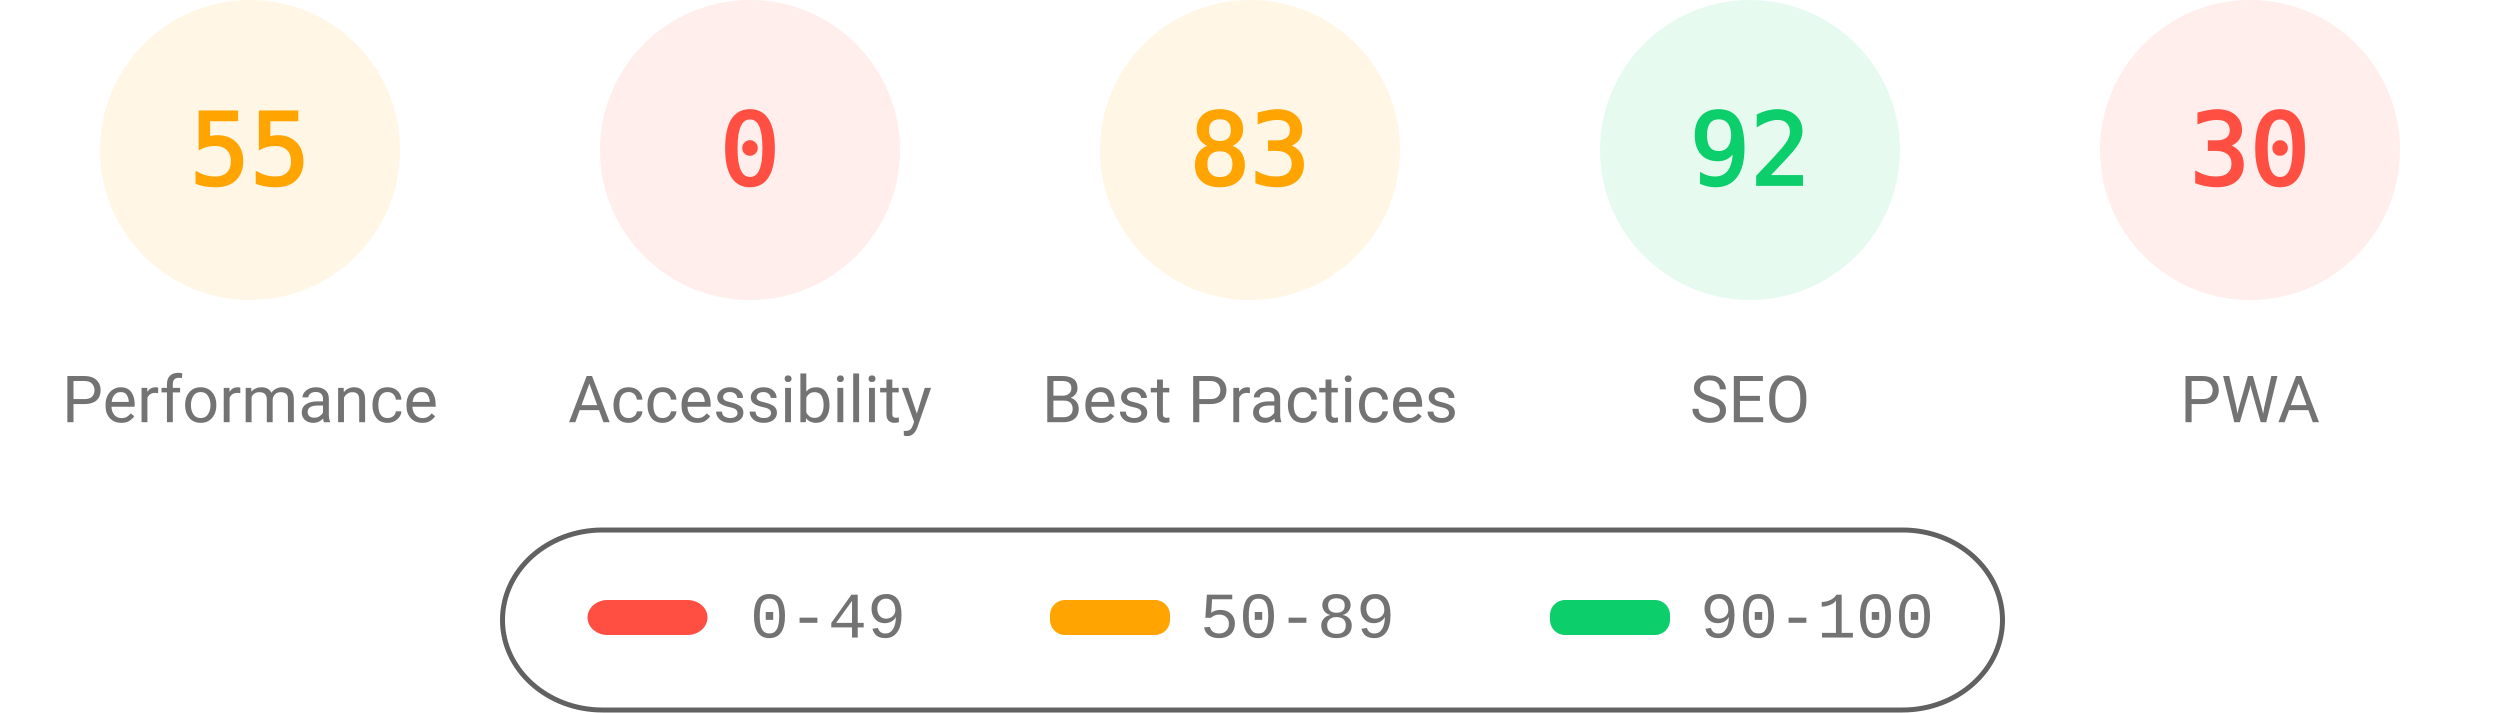
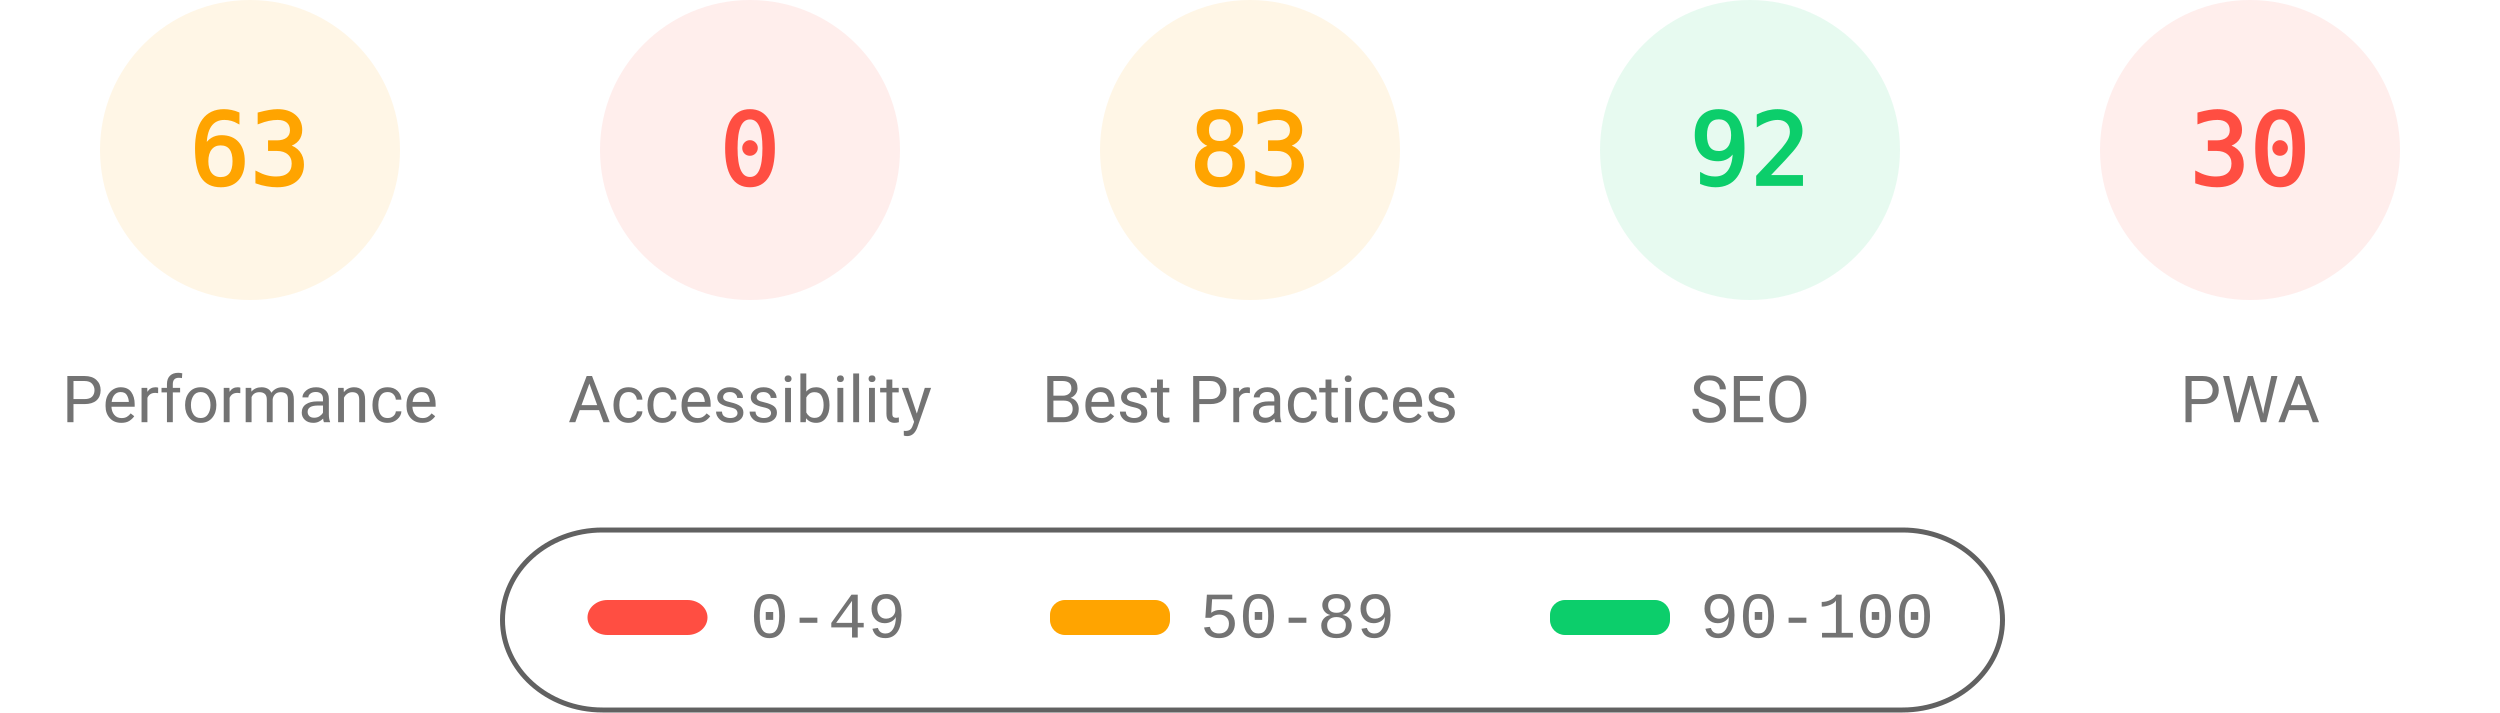
<svg xmlns="http://www.w3.org/2000/svg" fill="none" width="1000" height="285">
  <style>.gauge-base{opacity:.1}.gauge-arc{fill:none;animation-delay:250ms;stroke-linecap:round;transform:rotate(-90deg);transform-origin:100px 60px;animation:load-gauge 1s ease forwards}.guage-text{font-size:40px;font-family:monospace;text-align:center}.guage-red{color:#ff4e42;fill:#ff4e42;stroke:#ff4e42}.guage-orange{color:#ffa400;fill:#ffa400;stroke:#ffa400}.guage-green{color:#0cce6b;fill:#0cce6b;stroke:#0cce6b}.guage-undefined{color:#5c5c5c;fill:#5c5c5c;stroke:#5c5c5c}.guage-title{color:#737373;fill:#737373;stroke:none;font-size:26px;line-height:26px;font-family:Roboto,Halvetica,Arial,sans-serif}@keyframes load-gauge{from{stroke-dasharray:0 352.858}}</style>
  <svg class="guage-div guage-perf guage-orange" viewBox="0 0 200 200" width="200" height="200">
    <circle class="gauge-base" r="56" cx="100" cy="60" stroke-width="8" />
-     <circle class="gauge-arc guage-arc-1" r="56" cx="100" cy="60" stroke-width="8" style="stroke-dasharray:193.522,351.858" />
-     <text class="guage-text" x="100" y="60" alignment-baseline="central" dominant-baseline="central" text-anchor="middle">55</text>
+     <circle class="gauge-arc guage-arc-1" r="56" cx="100" cy="60" stroke-width="8" style="stroke-dasharray:221.671,351.858" />
+     <text class="guage-text" x="100" y="60" alignment-baseline="central" dominant-baseline="central" text-anchor="middle">63</text>
    <text class="guage-title" x="100" y="160" alignment-baseline="central" dominant-baseline="central" text-anchor="middle">Performance</text>
  </svg>
  <svg class="guage-div guage-acc guage-red" viewBox="0 0 200 200" width="200" height="200" x="200">
    <circle class="gauge-base" r="56" cx="100" cy="60" stroke-width="8" />
    <circle class="gauge-arc guage-arc-2" r="56" cx="100" cy="60" stroke-width="8" style="stroke-dasharray:0,351.858" />
    <text class="guage-text" x="100" y="60" alignment-baseline="central" dominant-baseline="central" text-anchor="middle">0</text>
    <text class="guage-title" x="100" y="160" alignment-baseline="central" dominant-baseline="central" text-anchor="middle">Accessibility</text>
  </svg>
  <svg class="guage-div guage-best guage-orange" viewBox="0 0 200 200" width="200" height="200" x="400">
    <circle class="gauge-base" r="56" cx="100" cy="60" stroke-width="8" />
    <circle class="gauge-arc guage-arc-3" r="56" cx="100" cy="60" stroke-width="8" style="stroke-dasharray:292.042,351.858" />
    <text class="guage-text" x="100" y="60" alignment-baseline="central" dominant-baseline="central" text-anchor="middle">83</text>
    <text class="guage-title" x="100" y="160" alignment-baseline="central" dominant-baseline="central" text-anchor="middle">Best Practices</text>
  </svg>
  <svg class="guage-div guage-seo guage-green" viewBox="0 0 200 200" width="200" height="200" x="600">
    <circle class="gauge-base" r="56" cx="100" cy="60" stroke-width="8" />
    <circle class="gauge-arc guage-arc-4" r="56" cx="100" cy="60" stroke-width="8" style="stroke-dasharray:323.709,351.858" />
    <text class="guage-text" x="100" y="60" alignment-baseline="central" dominant-baseline="central" text-anchor="middle">92</text>
    <text class="guage-title" x="100" y="160" alignment-baseline="central" dominant-baseline="central" text-anchor="middle">SEO</text>
  </svg>
  <svg class="guage-div guage-pwa guage-red" viewBox="0 0 200 200" width="200" height="200" x="800">
    <circle class="gauge-base" r="56" cx="100" cy="60" stroke-width="8" />
    <circle class="gauge-arc guage-arc-4" r="56" cx="100" cy="60" stroke-width="8" style="stroke-dasharray:105.557,351.858" />
    <text class="guage-text" x="100" y="60" alignment-baseline="central" dominant-baseline="central" text-anchor="middle">30</text>
    <text class="guage-title" x="100" y="160" alignment-baseline="central" dominant-baseline="central" text-anchor="middle">PWA</text>
  </svg>
  <svg width="604" height="76" x="200" y="210">
    <path fill="none" id="canvas_background" d="M-1-1h604v80H-1z" />
    <rect fill-opacity="0" stroke="#616161" stroke-width="2" rx="40" id="svg_2" height="72" width="600" y="2" x="1" fill="#000" />
    <rect stroke="#000" rx="8" id="svg_3" height="14" width="48" y="30" x="35" stroke-opacity="null" stroke-width="0" fill="#ff4e42" />
    <rect stroke="#000" rx="6" id="svg_4" height="14" width="48" y="30" x="220" stroke-opacity="null" stroke-width="0" fill="#ffa400" />
    <rect stroke="#000" rx="6" id="svg_5" height="14" width="48" y="30" x="420" stroke-opacity="null" stroke-width="0" fill="#0cce6b" />
    <text xml:space="preserve" text-anchor="start" font-family="'Courier New', Courier, monospace" font-size="26" id="svg_6" y="45" x="100" stroke-opacity="null" stroke-width="0" stroke="#000" fill="#737373">0-49</text>
    <text xml:space="preserve" text-anchor="start" font-family="'Courier New', Courier, monospace" font-size="26" id="svg_7" y="45" x="280" stroke-opacity="null" stroke-width="0" stroke="#000" fill="#737373">50-89</text>
    <text xml:space="preserve" text-anchor="start" font-family="'Courier New', Courier, monospace" font-size="26" id="svg_8" y="45" x="480" stroke-opacity="null" stroke-width="0" stroke="#000" fill="#737373">90-100</text>
  </svg>
</svg>
